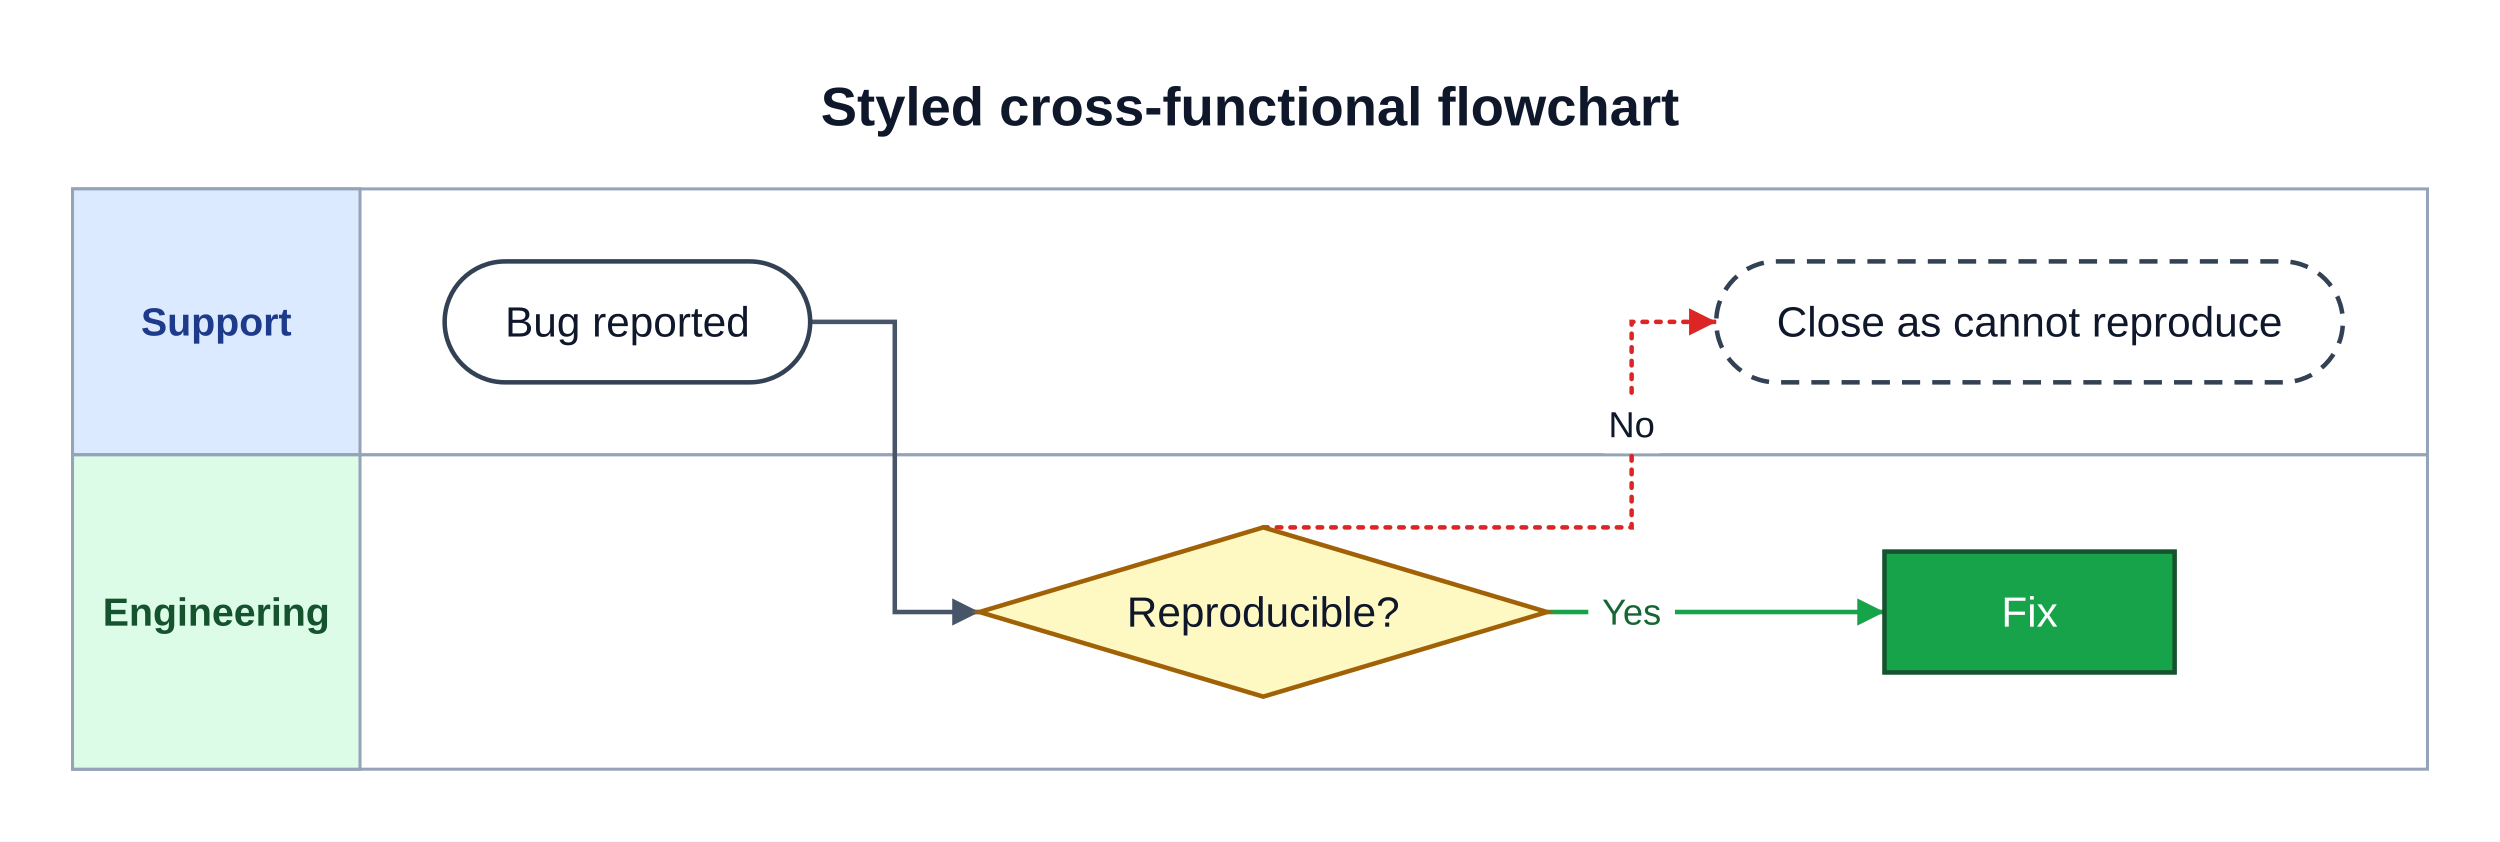
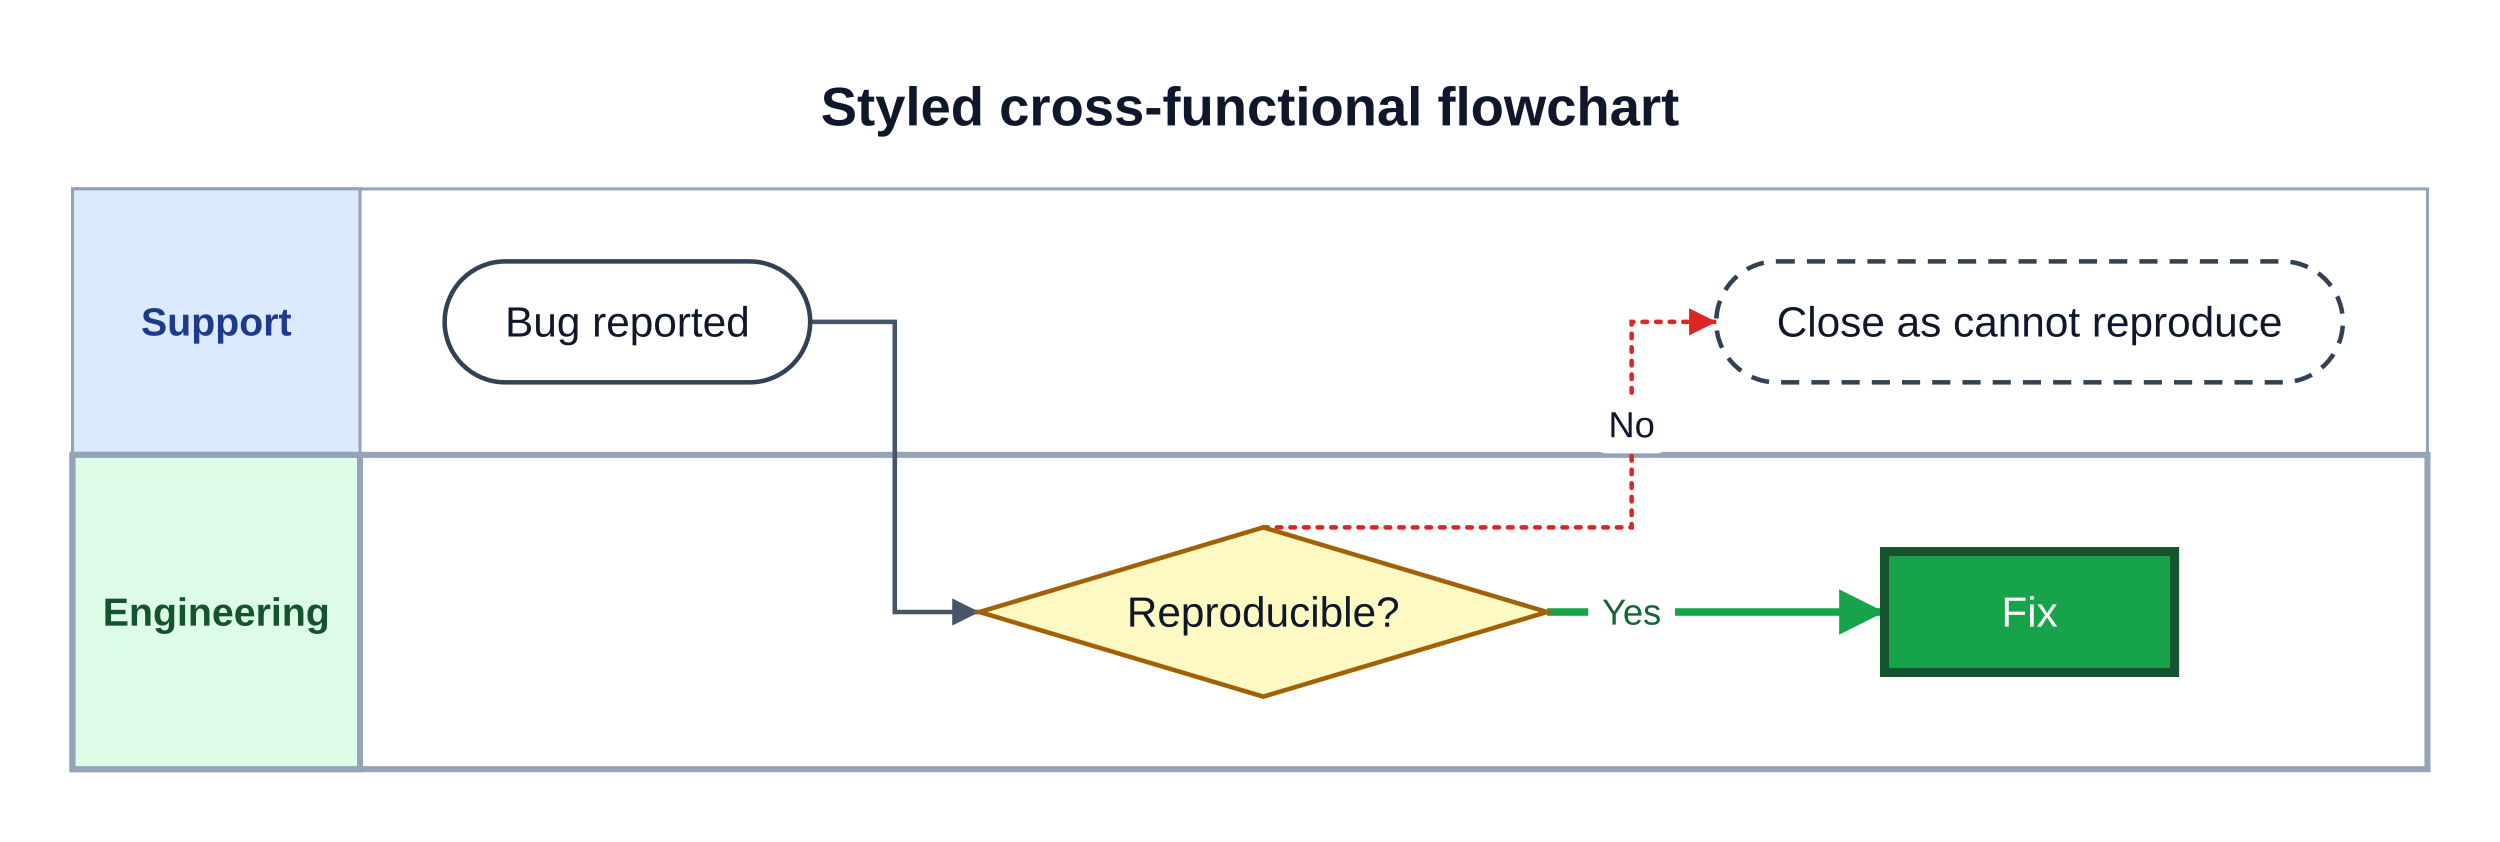
<svg xmlns="http://www.w3.org/2000/svg" version="1.1" width="827.18" height="278.5" viewBox="0 0 827.18 278.5" class="jtd jtd-flowchart">
  <defs>
    <marker id="jtd-arrow" viewBox="0 0 10 10" refX="10" refY="5" markerWidth="9" markerHeight="9" markerUnits="userSpaceOnUse" orient="auto">
      <path d="M0 0L10 5L0 10Z" fill="#475569" />
    </marker>
-     <marker id="jtd-arrow-16a34a" viewBox="0 0 10 10" refX="10" refY="5" markerWidth="9" markerHeight="9" markerUnits="userSpaceOnUse" orient="auto">
+     <marker id="jtd-arrow-16a34a-w2_5" viewBox="0 0 10 10" refX="10" refY="5" markerWidth="15" markerHeight="15" markerUnits="userSpaceOnUse" orient="auto">
      <path d="M0 0L10 5L0 10Z" fill="#16a34a" />
    </marker>
    <marker id="jtd-arrow-dc2626" viewBox="0 0 10 10" refX="10" refY="5" markerWidth="9" markerHeight="9" markerUnits="userSpaceOnUse" orient="auto">
      <path d="M0 0L10 5L0 10Z" fill="#dc2626" />
    </marker>
  </defs>
  <rect width="827.18" height="278.5" fill="#ffffff" />
  <g font-family="Arial, 'Liberation Sans', Helvetica, sans-serif" font-size="14" fill="#0f172a" style="font-kerning:none;font-variant-ligatures:none">
    <text x="413.59" y="41.49" text-anchor="middle" font-size="18" font-weight="bold" class="jtd-title">Styled cross-functional flowchart</text>
    <g transform="translate(24 62.5)">
      <g id="l-cs" class="jtd-lane">
        <rect x="0" y="0" width="779.18" height="88" fill="#ffffff" stroke="#94a3b8" stroke-width="1" />
        <rect x="0" y="0" width="95.12" height="88" fill="#dbeafe" stroke="#94a3b8" stroke-width="1" />
        <text x="47.56" y="48.51" text-anchor="middle" font-size="13" font-weight="bold" fill="#1e3a8a">Support</text>
      </g>
      <g id="l-eng" class="jtd-lane">
-         <rect x="0" y="88" width="779.18" height="104" fill="#ffffff" stroke="#94a3b8" stroke-width="1" />
-         <rect x="0" y="88" width="95.12" height="104" fill="#dcfce7" stroke="#94a3b8" stroke-width="1" />
+         <rect x="0" y="88" width="779.18" height="104" fill="#ffffff" stroke="#94a3b8" stroke-width="2" />
+         <rect x="0" y="88" width="95.12" height="104" fill="#dcfce7" stroke="#94a3b8" stroke-width="2" />
        <text x="47.56" y="144.51" text-anchor="middle" font-size="13" font-weight="bold" fill="#14532d">Engineering</text>
      </g>
      <g id="e-edge:0" class="jtd-edge">
        <path d="M244.06 44L272.06 44L272.06 140L300.06 140" fill="none" stroke="#475569" stroke-width="1.5" marker-end="url(#jtd-arrow)" />
      </g>
      <g id="e-edge:1" class="jtd-edge">
-         <path d="M487.86 140L599.52 140" fill="none" stroke="#16a34a" stroke-width="1.5" marker-end="url(#jtd-arrow-16a34a)" />
+         <path d="M487.86 140L599.52 140" fill="none" stroke="#16a34a" stroke-width="2.5" marker-end="url(#jtd-arrow-16a34a-w2_5)" />
        <rect x="501.52" y="130.5" width="28.68" height="19" rx="3" fill="#ffffff" />
        <text x="515.86" y="144.16" text-anchor="middle" font-size="12" fill="#166534">Yes</text>
      </g>
      <g id="e-edge:2" class="jtd-edge">
        <path d="M393.96 112L515.86 112L515.86 44L543.86 44" fill="none" stroke="#dc2626" stroke-width="1.5" stroke-dasharray="1.5 3" stroke-linecap="round" marker-end="url(#jtd-arrow-dc2626)" />
        <rect x="504.19" y="68.5" width="23.34" height="19" rx="3" fill="#ffffff" />
        <text x="515.86" y="82.16" text-anchor="middle" font-size="12">No</text>
      </g>
      <g id="n-report" class="jtd-node jtd-shape-terminator" transform="translate(123.12 24)">
        <path d="M20 0H100.94A20 20 0 0 1 100.94 40H20A20 20 0 0 1 20 0Z" fill="#ffffff" stroke="#334155" stroke-width="1.5" />
        <text x="60.47" y="24.85" text-anchor="middle">Bug reported</text>
      </g>
      <g id="n-triage" class="jtd-node jtd-shape-decision" transform="translate(300.06 112)">
        <path d="M93.9 0L187.8 28L93.9 56L0 28Z" fill="#fef9c3" stroke="#a16207" stroke-width="1.5" />
        <text x="93.9" y="32.85" text-anchor="middle">Reproducible?</text>
      </g>
      <g id="n-fix" class="jtd-node jtd-shape-process" transform="translate(599.52 120)">
-         <path d="M0 0H96V40H0Z" fill="#16a34a" stroke="#14532d" stroke-width="1.5" />
+         <path d="M0 0H96V40H0Z" fill="#16a34a" stroke="#14532d" stroke-width="3" />
        <text x="48" y="24.85" text-anchor="middle" fill="#ffffff">Fix</text>
      </g>
      <g id="n-close" class="jtd-node jtd-shape-terminator" transform="translate(543.86 24)">
        <path d="M20 0H187.32A20 20 0 0 1 187.32 40H20A20 20 0 0 1 20 0Z" fill="#ffffff" stroke="#334155" stroke-width="1.5" stroke-dasharray="6 4" />
        <text x="103.66" y="24.85" text-anchor="middle">Close as cannot reproduce</text>
      </g>
    </g>
  </g>
</svg>
